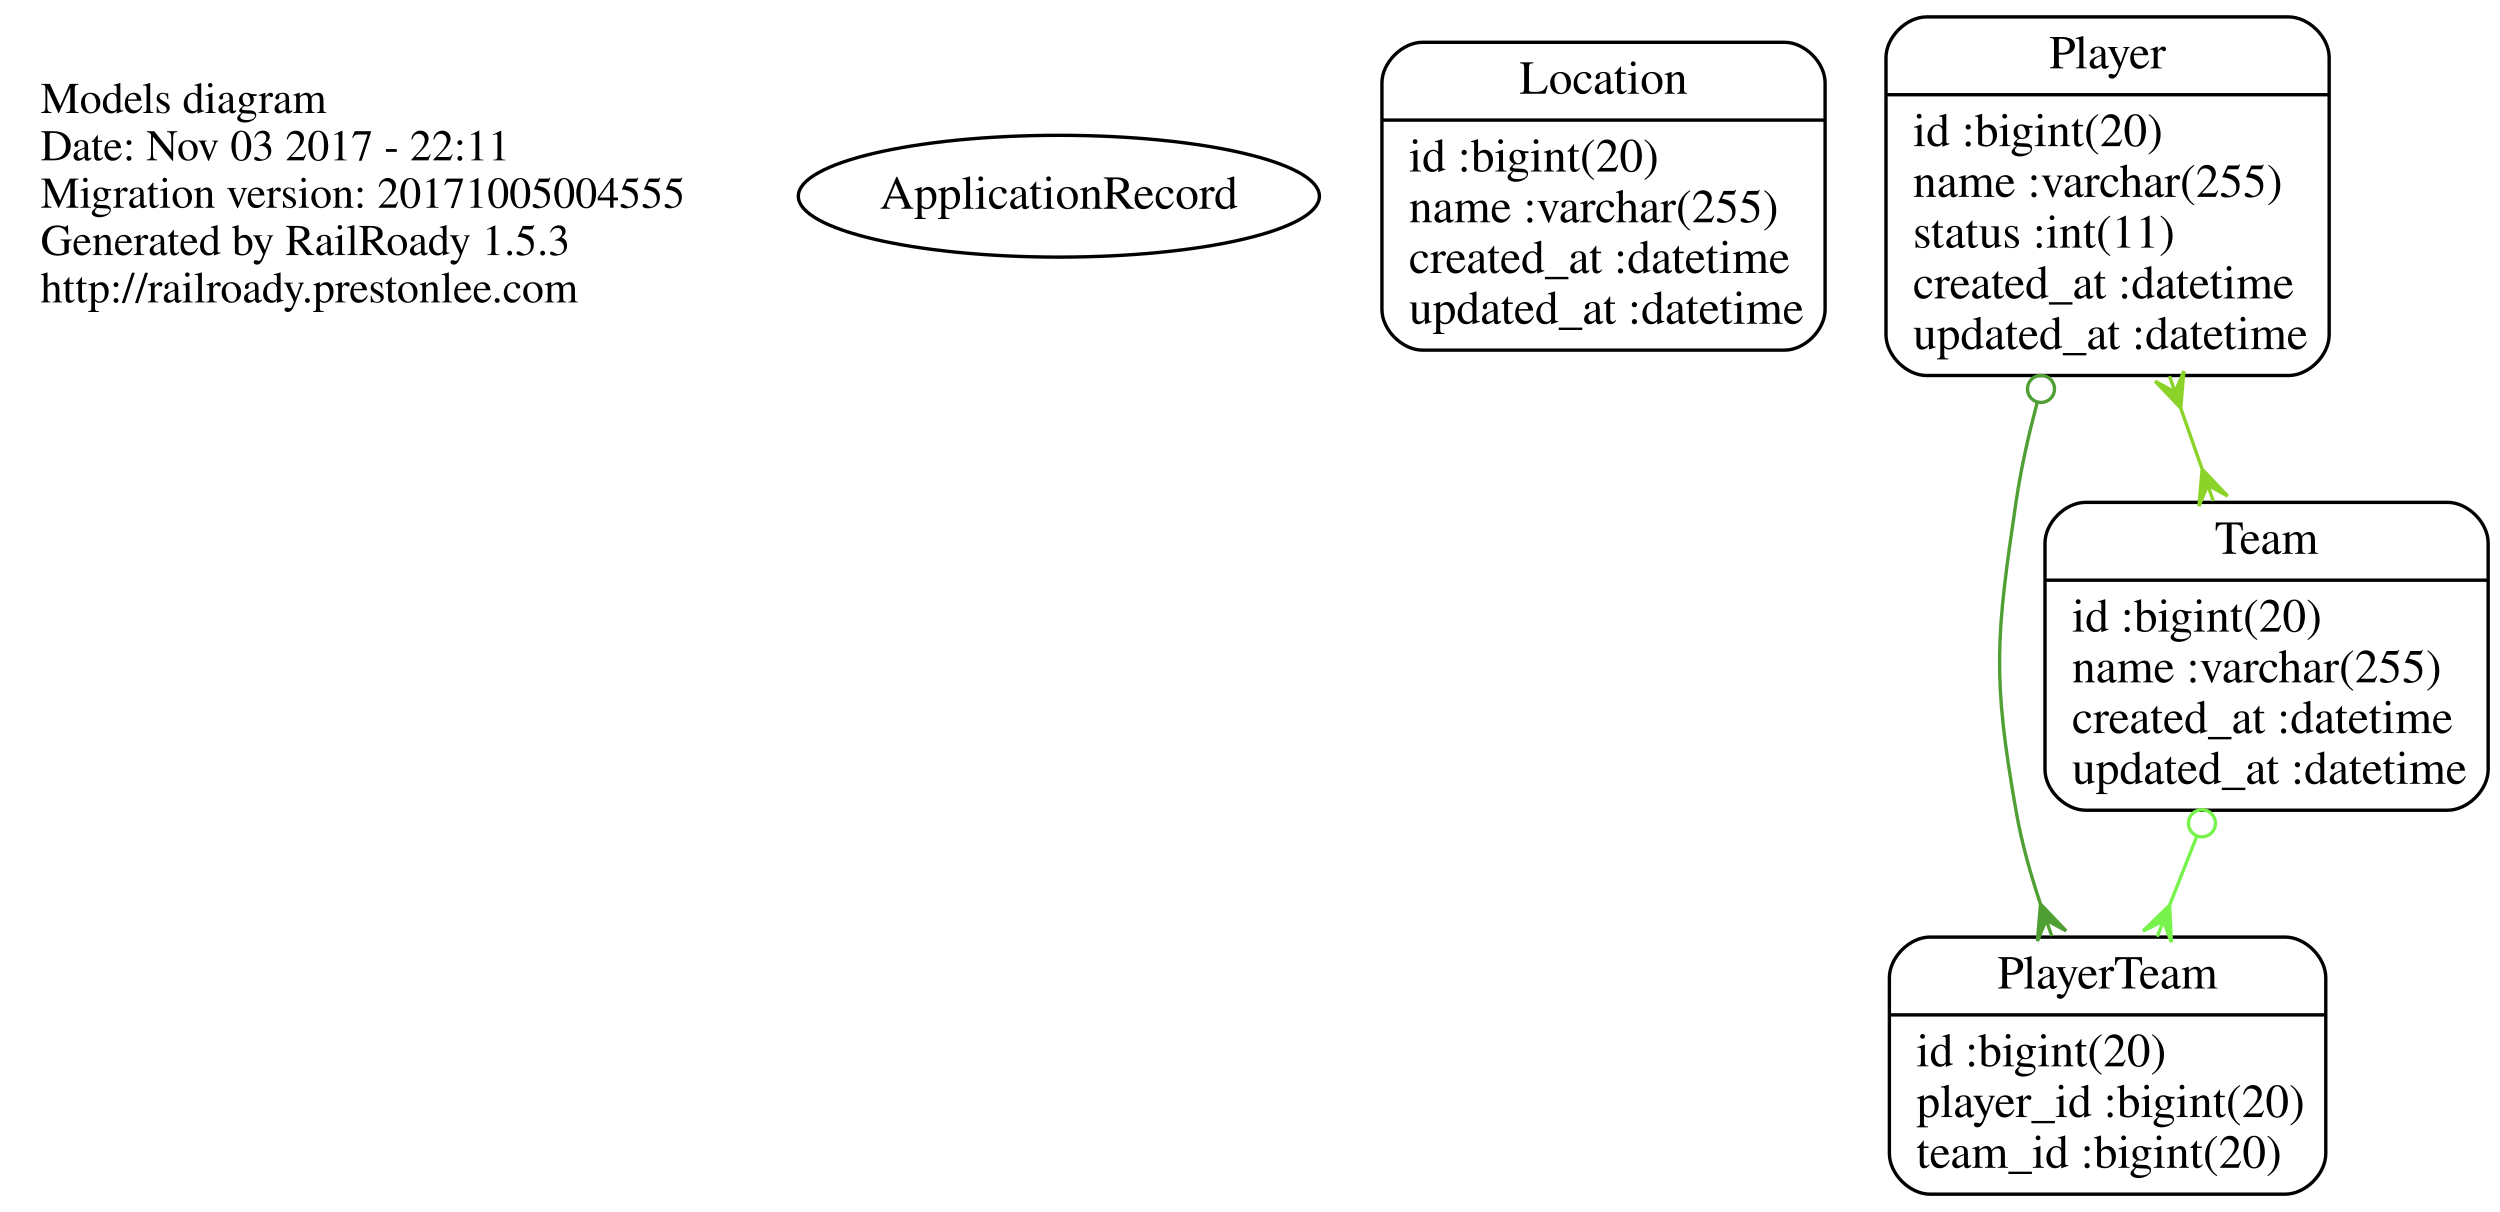
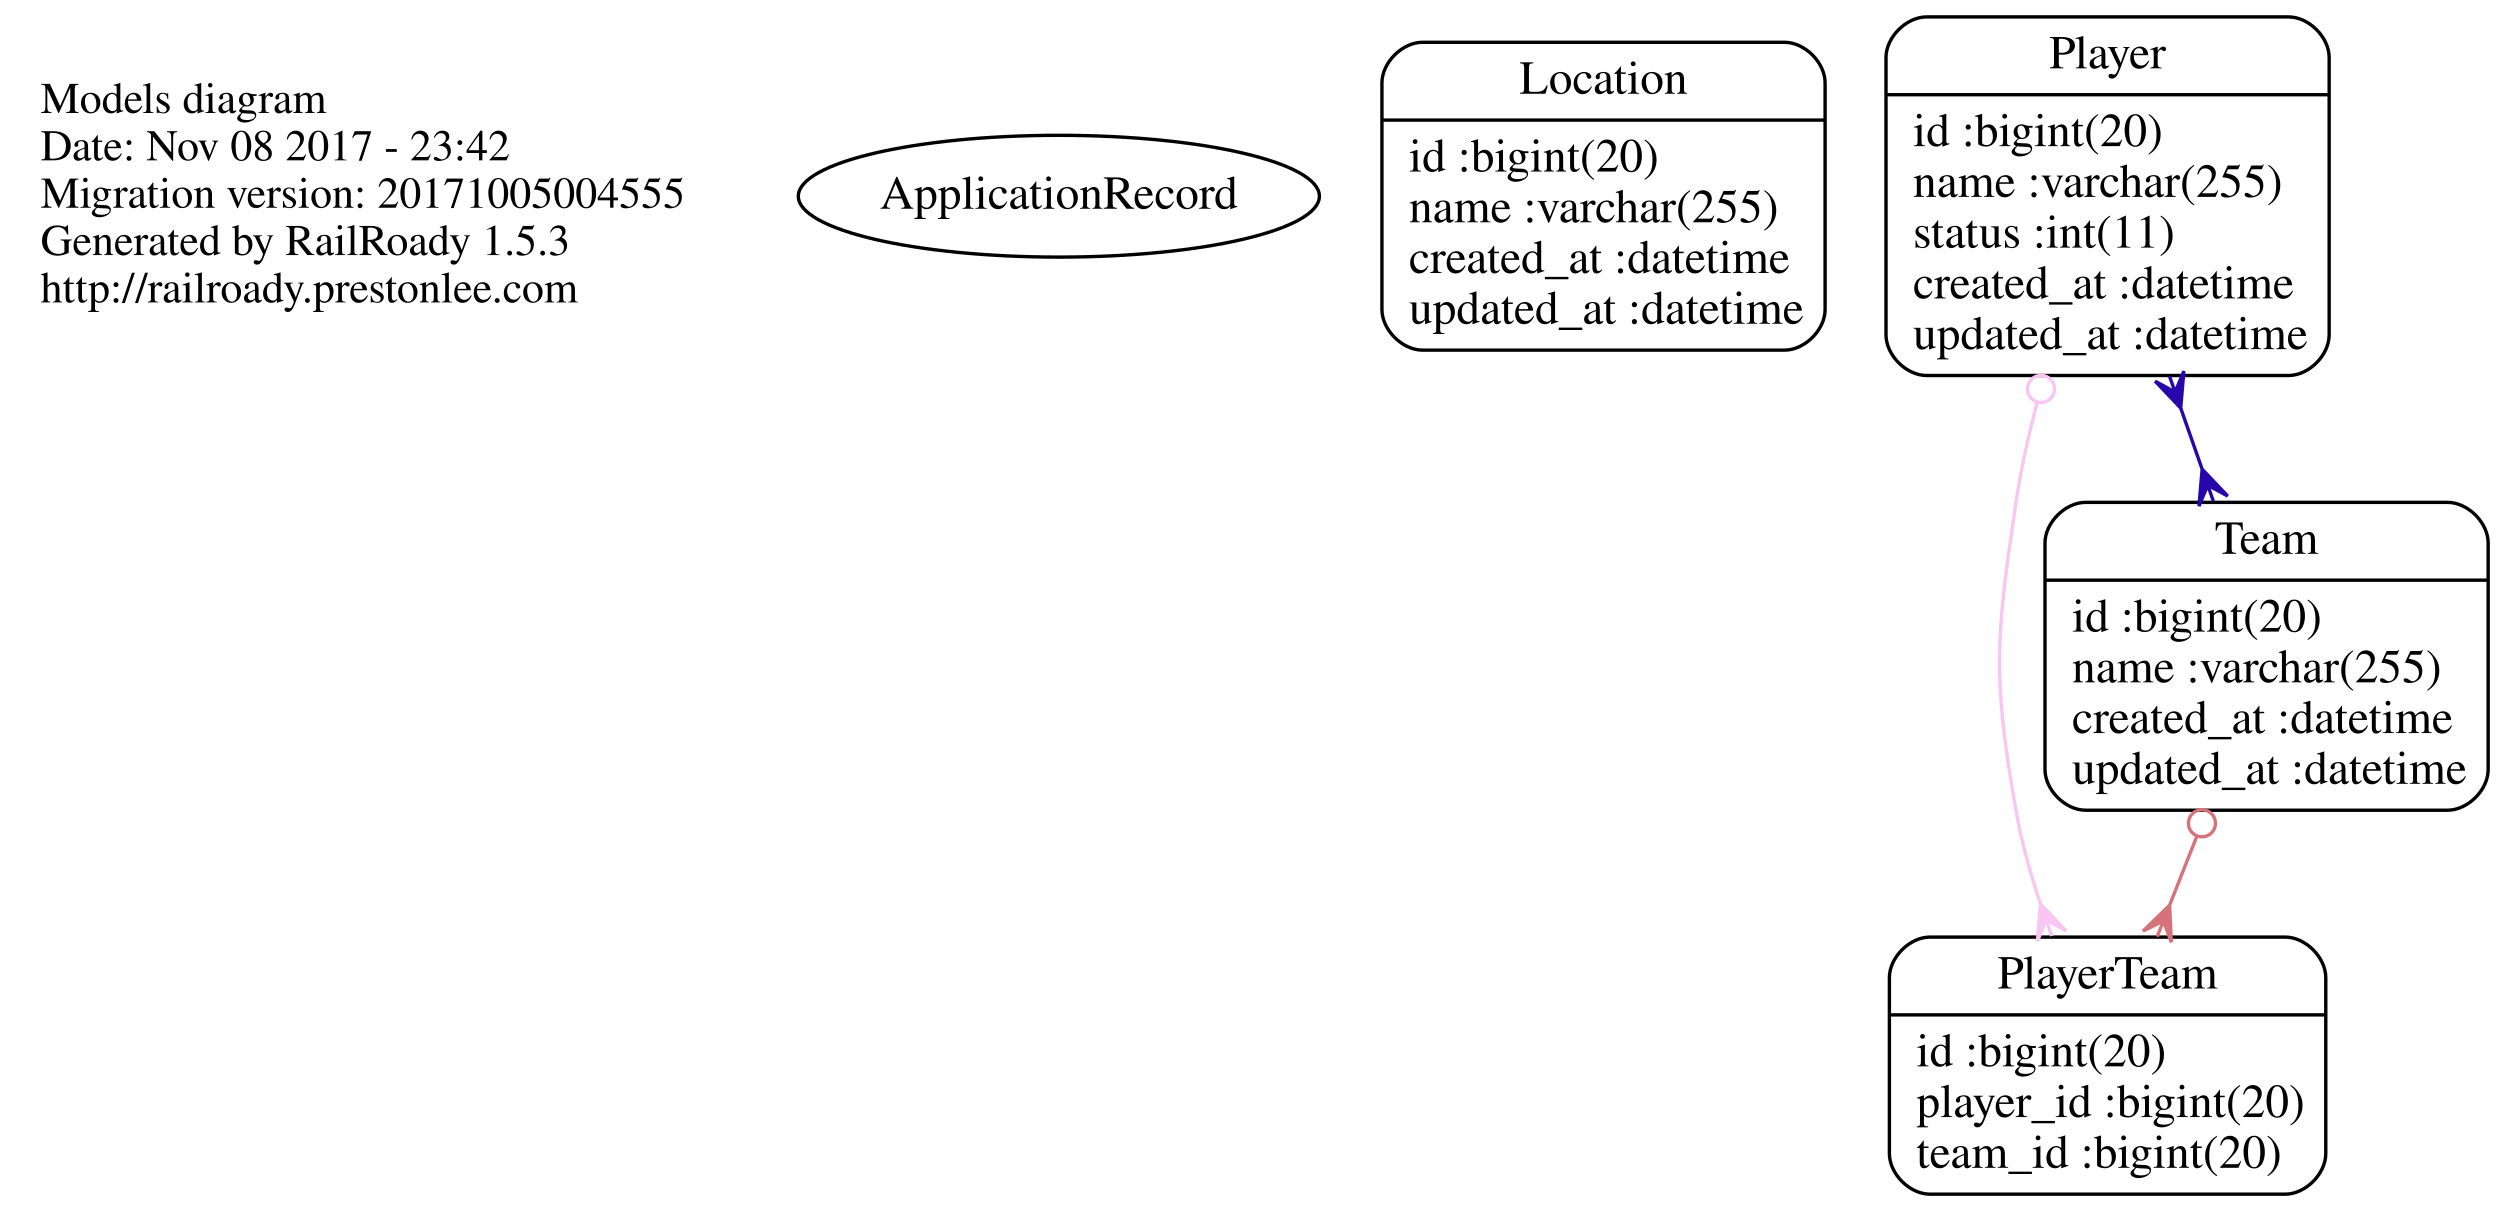
<svg xmlns="http://www.w3.org/2000/svg" width="739pt" height="358pt" viewBox="0.00 0.00 739.00 358.00">
  <g id="graph0" class="graph" transform="scale(1 1) rotate(0) translate(4 354)">
    <polygon fill="none" stroke="none" points="-4,4 -4,-354 735,-354 735,4 -4,4" />
    <g id="node1" class="node">
      <text text-anchor="start" x="8" y="-320.6" font-family="Times,serif" font-size="13.00">Models diagram</text>
-       <text text-anchor="start" x="8" y="-306.6" font-family="Times,serif" font-size="13.00">Date: Nov 03 2017 - 22:11</text>
+       <text text-anchor="start" x="8" y="-306.6" font-family="Times,serif" font-size="13.00">Date: Nov 08 2017 - 23:42</text>
      <text text-anchor="start" x="8" y="-292.6" font-family="Times,serif" font-size="13.00">Migration version: 20171005004555</text>
      <text text-anchor="start" x="8" y="-278.6" font-family="Times,serif" font-size="13.00">Generated by RailRoady 1.5.3</text>
      <text text-anchor="start" x="8" y="-264.6" font-family="Times,serif" font-size="13.00">http://railroady.prestonlee.com</text>
    </g>
    <g id="node2" class="node">
      <ellipse fill="none" stroke="black" cx="309" cy="-296" rx="77.015" ry="18" />
      <text text-anchor="middle" x="309" y="-292.3" font-family="Times,serif" font-size="14.00">ApplicationRecord</text>
    </g>
    <g id="node3" class="node">
      <path fill="none" stroke="black" d="M416.5,-250.5C416.5,-250.5 523.5,-250.5 523.5,-250.5 529.5,-250.5 535.5,-256.5 535.5,-262.5 535.5,-262.5 535.5,-329.5 535.5,-329.5 535.5,-335.5 529.5,-341.5 523.5,-341.5 523.5,-341.5 416.5,-341.5 416.5,-341.5 410.5,-341.5 404.5,-335.5 404.5,-329.5 404.5,-329.5 404.5,-262.5 404.5,-262.5 404.5,-256.5 410.5,-250.5 416.5,-250.5" />
      <text text-anchor="middle" x="470" y="-326.3" font-family="Times,serif" font-size="14.00">Location</text>
      <polyline fill="none" stroke="black" points="404.5,-318.5 535.5,-318.5 " />
      <text text-anchor="start" x="412.5" y="-303.3" font-family="Times,serif" font-size="14.00">id :bigint(20)</text>
      <text text-anchor="start" x="412.5" y="-288.3" font-family="Times,serif" font-size="14.00">name :varchar(255)</text>
      <text text-anchor="start" x="412.5" y="-273.3" font-family="Times,serif" font-size="14.00">created_at :datetime</text>
      <text text-anchor="start" x="412.5" y="-258.3" font-family="Times,serif" font-size="14.00">updated_at :datetime</text>
    </g>
    <g id="node4" class="node">
      <path fill="none" stroke="black" d="M565.5,-243C565.5,-243 672.5,-243 672.5,-243 678.5,-243 684.5,-249 684.5,-255 684.5,-255 684.5,-337 684.5,-337 684.5,-343 678.5,-349 672.5,-349 672.5,-349 565.5,-349 565.5,-349 559.5,-349 553.5,-343 553.5,-337 553.5,-337 553.5,-255 553.5,-255 553.5,-249 559.5,-243 565.5,-243" />
      <text text-anchor="middle" x="619" y="-333.8" font-family="Times,serif" font-size="14.00">Player</text>
      <polyline fill="none" stroke="black" points="553.5,-326 684.5,-326 " />
      <text text-anchor="start" x="561.5" y="-310.8" font-family="Times,serif" font-size="14.00">id :bigint(20)</text>
      <text text-anchor="start" x="561.5" y="-295.8" font-family="Times,serif" font-size="14.00">name :varchar(255)</text>
      <text text-anchor="start" x="561.5" y="-280.8" font-family="Times,serif" font-size="14.00">status :int(11)</text>
      <text text-anchor="start" x="561.5" y="-265.8" font-family="Times,serif" font-size="14.00">created_at :datetime</text>
      <text text-anchor="start" x="561.5" y="-250.8" font-family="Times,serif" font-size="14.00">updated_at :datetime</text>
    </g>
    <g id="node5" class="node">
      <path fill="none" stroke="black" d="M566.5,-1C566.5,-1 671.5,-1 671.5,-1 677.5,-1 683.5,-7 683.5,-13 683.5,-13 683.5,-65 683.5,-65 683.5,-71 677.5,-77 671.5,-77 671.5,-77 566.5,-77 566.5,-77 560.5,-77 554.5,-71 554.5,-65 554.5,-65 554.5,-13 554.5,-13 554.5,-7 560.5,-1 566.5,-1" />
      <text text-anchor="middle" x="619" y="-61.8" font-family="Times,serif" font-size="14.00">PlayerTeam</text>
      <polyline fill="none" stroke="black" points="554.5,-54 683.5,-54 " />
      <text text-anchor="start" x="562.5" y="-38.8" font-family="Times,serif" font-size="14.00">id :bigint(20)</text>
      <text text-anchor="start" x="562.5" y="-23.8" font-family="Times,serif" font-size="14.00">player_id :bigint(20)</text>
      <text text-anchor="start" x="562.5" y="-8.8" font-family="Times,serif" font-size="14.00">team_id :bigint(20)</text>
    </g>
    <g id="edge1" class="edge">
-       <path fill="none" stroke="#509f34" d="M598.173,-234.925C595.613,-225.355 593.407,-215.483 592,-206 586,-165.554 584.884,-154.265 592,-114 593.591,-105 596.191,-95.656 599.165,-86.761" />
-       <ellipse fill="none" stroke="#509f34" cx="599.32" cy="-239.026" rx="4" ry="4" />
-       <polygon fill="#509f34" stroke="#509f34" points="599.169,-86.749 606.75,-78.826 600.839,-82.036 602.509,-77.323 602.509,-77.323 602.509,-77.323 600.839,-82.036 598.267,-75.82 599.169,-86.749 599.169,-86.749" />
+       <path fill="none" stroke="#f9c5f2" d="M598.173,-234.925C595.613,-225.355 593.407,-215.483 592,-206 586,-165.554 584.884,-154.265 592,-114 593.591,-105 596.191,-95.656 599.165,-86.761" />
+       <ellipse fill="none" stroke="#f9c5f2" cx="599.32" cy="-239.026" rx="4" ry="4" />
+       <polygon fill="#f9c5f2" stroke="#f9c5f2" points="599.169,-86.749 606.75,-78.826 600.839,-82.036 602.509,-77.323 602.509,-77.323 602.509,-77.323 600.839,-82.036 598.267,-75.82 599.169,-86.749 599.169,-86.749" />
    </g>
    <g id="node6" class="node">
      <path fill="none" stroke="black" d="M612.5,-114.5C612.5,-114.5 719.5,-114.5 719.5,-114.5 725.5,-114.5 731.5,-120.5 731.5,-126.5 731.5,-126.5 731.5,-193.5 731.5,-193.5 731.5,-199.5 725.5,-205.5 719.5,-205.5 719.5,-205.5 612.5,-205.5 612.5,-205.5 606.5,-205.5 600.5,-199.5 600.5,-193.5 600.5,-193.5 600.5,-126.5 600.5,-126.5 600.5,-120.5 606.5,-114.5 612.5,-114.5" />
      <text text-anchor="middle" x="666" y="-190.3" font-family="Times,serif" font-size="14.00">Team</text>
      <polyline fill="none" stroke="black" points="600.5,-182.5 731.5,-182.5 " />
      <text text-anchor="start" x="608.5" y="-167.3" font-family="Times,serif" font-size="14.00">id :bigint(20)</text>
      <text text-anchor="start" x="608.5" y="-152.3" font-family="Times,serif" font-size="14.00">name :varchar(255)</text>
      <text text-anchor="start" x="608.5" y="-137.3" font-family="Times,serif" font-size="14.00">created_at :datetime</text>
      <text text-anchor="start" x="608.5" y="-122.3" font-family="Times,serif" font-size="14.00">updated_at :datetime</text>
    </g>
    <g id="edge2" class="edge">
-       <path fill="none" stroke="#8cd329" d="M640.653,-233.266C642.728,-227.351 644.821,-221.382 646.869,-215.543" />
-       <polygon fill="#8cd329" stroke="#8cd329" points="640.616,-233.372 633.06,-241.319 638.961,-238.09 637.306,-242.808 637.306,-242.808 637.306,-242.808 638.961,-238.09 641.552,-244.298 640.616,-233.372 640.616,-233.372" />
-       <polygon fill="#8cd329" stroke="#8cd329" points="646.951,-215.31 654.507,-207.363 648.606,-210.592 650.261,-205.873 650.261,-205.873 650.261,-205.873 648.606,-210.592 646.014,-204.384 646.951,-215.31 646.951,-215.31" />
+       <path fill="none" stroke="#2706ab" d="M640.653,-233.266C642.728,-227.351 644.821,-221.382 646.869,-215.543" />
+       <polygon fill="#2706ab" stroke="#2706ab" points="640.616,-233.372 633.06,-241.319 638.961,-238.09 637.306,-242.808 637.306,-242.808 637.306,-242.808 638.961,-238.09 641.552,-244.298 640.616,-233.372 640.616,-233.372" />
+       <polygon fill="#2706ab" stroke="#2706ab" points="646.951,-215.31 654.507,-207.363 648.606,-210.592 650.261,-205.873 650.261,-205.873 650.261,-205.873 648.606,-210.592 646.014,-204.384 646.951,-215.31 646.951,-215.31" />
    </g>
    <g id="edge3" class="edge">
-       <path fill="none" stroke="#77f34c" d="M645.376,-106.783C642.725,-100.07 640.024,-93.231 637.411,-86.615" />
-       <ellipse fill="none" stroke="#77f34c" cx="646.896" cy="-110.63" rx="4" ry="4" />
-       <polygon fill="#77f34c" stroke="#77f34c" points="637.336,-86.424 637.848,-75.47 635.499,-81.774 633.662,-77.123 633.662,-77.123 633.662,-77.123 635.499,-81.774 629.477,-78.776 637.336,-86.424 637.336,-86.424" />
+       <path fill="none" stroke="#d6737a" d="M645.376,-106.783C642.725,-100.07 640.024,-93.231 637.411,-86.615" />
+       <ellipse fill="none" stroke="#d6737a" cx="646.896" cy="-110.63" rx="4" ry="4" />
+       <polygon fill="#d6737a" stroke="#d6737a" points="637.336,-86.424 637.848,-75.47 635.499,-81.774 633.662,-77.123 633.662,-77.123 633.662,-77.123 635.499,-81.774 629.477,-78.776 637.336,-86.424 637.336,-86.424" />
    </g>
  </g>
</svg>
